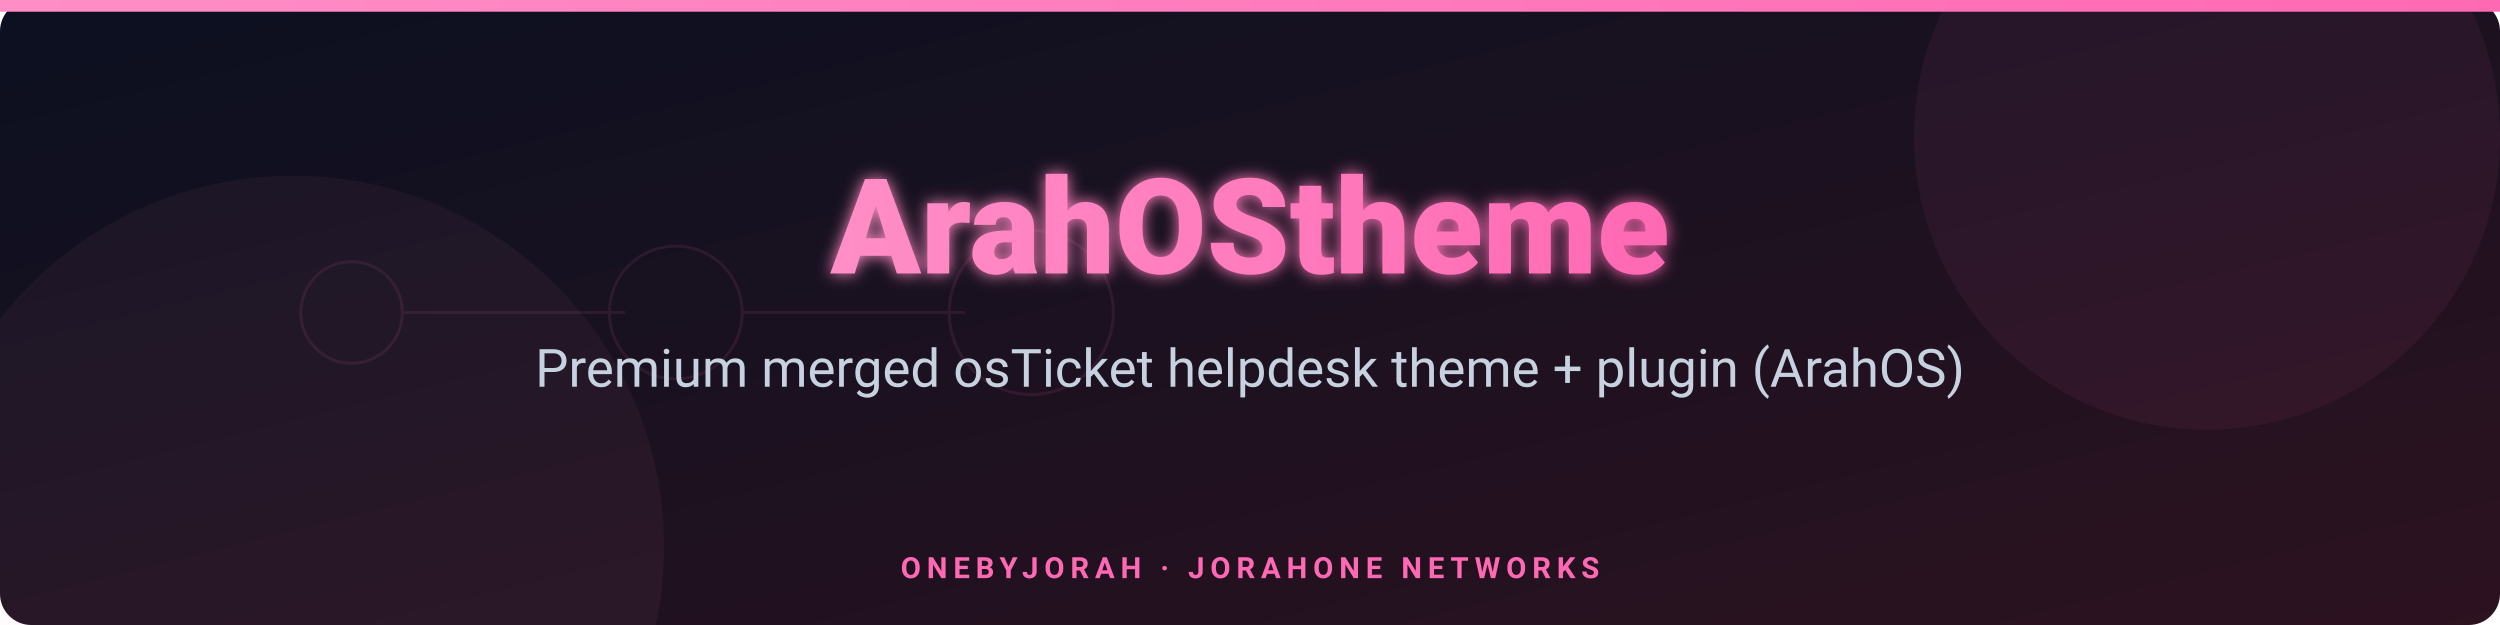
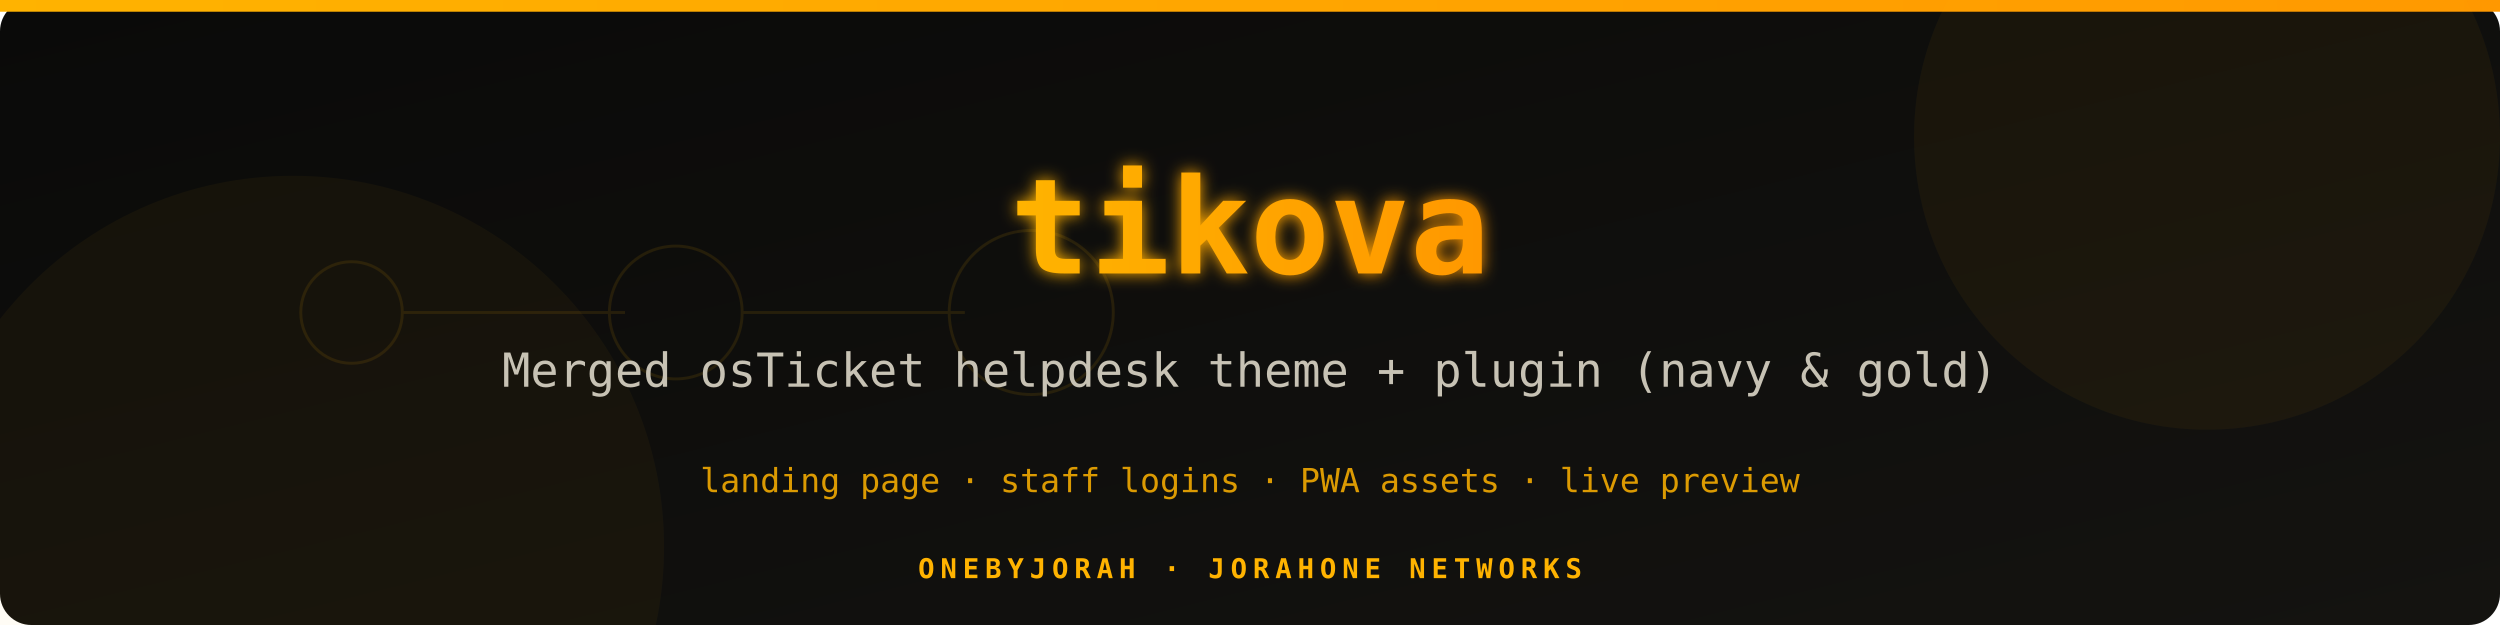
- <svg xmlns="http://www.w3.org/2000/svg" viewBox="0 0 1280 320" width="1280" height="320" role="img" aria-label="ArahOStheme">
+ <svg xmlns="http://www.w3.org/2000/svg" viewBox="0 0 1280 320" width="1280" height="320" role="img" aria-label="tikova">
  <defs>
    <linearGradient id="bg" x1="0%" y1="0%" x2="100%" y2="100%">
-       <stop offset="0%" stop-color="#0b1020" />
-       <stop offset="100%" stop-color="#2d1220" />
+       <stop offset="0%" stop-color="#0a0a09" />
+       <stop offset="100%" stop-color="#141310" />
    </linearGradient>
    <linearGradient id="accent" x1="0%" y1="0%" x2="100%" y2="0%">
-       <stop offset="0%" stop-color="#ff8ec6" />
-       <stop offset="100%" stop-color="#ff69b4" />
+       <stop offset="0%" stop-color="#FFB300" />
+       <stop offset="100%" stop-color="#ff9800" />
    </linearGradient>
    <filter id="glow" x="-20%" y="-20%" width="140%" height="140%">
      <feGaussianBlur stdDeviation="4" result="b" />
      <feComposite in="SourceGraphic" in2="b" operator="over" />
    </filter>
  </defs>
  <rect width="1280" height="320" rx="16" fill="url(#bg)" />
  <rect x="0" y="0" width="1280" height="6" fill="url(#accent)" />
-   <circle cx="1130" cy="70" r="150" fill="#ff69b4" opacity="0.06" />
-   <circle cx="150" cy="280" r="190" fill="#ff8ec6" opacity="0.05" />
-   <g opacity="0.10" stroke="#ff69b4" stroke-width="1.5" fill="none">
+   <circle cx="1130" cy="70" r="150" fill="#FFB300" opacity="0.05" />
+   <circle cx="150" cy="280" r="190" fill="#FFB300" opacity="0.04" />
+   <g opacity="0.10" stroke="#FFB300" stroke-width="1.5" fill="none">
    <circle cx="180" cy="160" r="26" />
    <line x1="206" y1="160" x2="320" y2="160" />
    <circle cx="346" cy="160" r="34" />
    <line x1="380" y1="160" x2="494" y2="160" />
    <circle cx="528" cy="160" r="42" />
  </g>
-   <text x="640" y="140" font-family="-apple-system,BlinkMacSystemFont,Segoe UI,Roboto,Helvetica,Arial,sans-serif" font-size="68" font-weight="800" fill="url(#accent)" text-anchor="middle" filter="url(#glow)">ArahOStheme</text>
-   <text x="640" y="198" font-family="-apple-system,BlinkMacSystemFont,Segoe UI,Roboto,Helvetica,Arial,sans-serif" font-size="27" fill="#c7d2e0" text-anchor="middle">Premium merged osTicket helpdesk theme + plugin (ArahOS)</text>
-   <text x="640" y="252" font-family="-apple-system,BlinkMacSystemFont,Segoe UI,Roboto,Helvetica,Arial,sans-serif" font-size="18" fill="#ff8ec6" opacity="0.85" text-anchor="middle" />
-   <text x="640" y="296" font-family="-apple-system,BlinkMacSystemFont,Segoe UI,Roboto,Helvetica,Arial,sans-serif" font-size="15" font-weight="600" fill="#ff69b4" letter-spacing="3" text-anchor="middle">ONEBYJORAH  ·  JORAHONE NETWORKS</text>
+   <text x="640" y="140" font-family="'JetBrains Mono',ui-monospace,SFMono-Regular,Menlo,monospace" font-size="68" font-weight="800" fill="url(#accent)" text-anchor="middle" filter="url(#glow)">tikova</text>
+   <text x="640" y="198" font-family="'JetBrains Mono',ui-monospace,SFMono-Regular,Menlo,monospace" font-size="24" fill="#c7c2b4" text-anchor="middle">Merged osTicket helpdesk theme + plugin (navy &amp; gold)</text>
+   <text x="640" y="252" font-family="'JetBrains Mono',ui-monospace,SFMono-Regular,Menlo,monospace" font-size="17" fill="#FFB300" opacity="0.85" text-anchor="middle">landing page · staff logins · PWA assets · live preview</text>
+   <text x="640" y="296" font-family="'JetBrains Mono',ui-monospace,SFMono-Regular,Menlo,monospace" font-size="14" font-weight="600" fill="#FFB300" letter-spacing="3" text-anchor="middle">ONEBYJORAH  ·  JORAHONE NETWORKS</text>
</svg>
